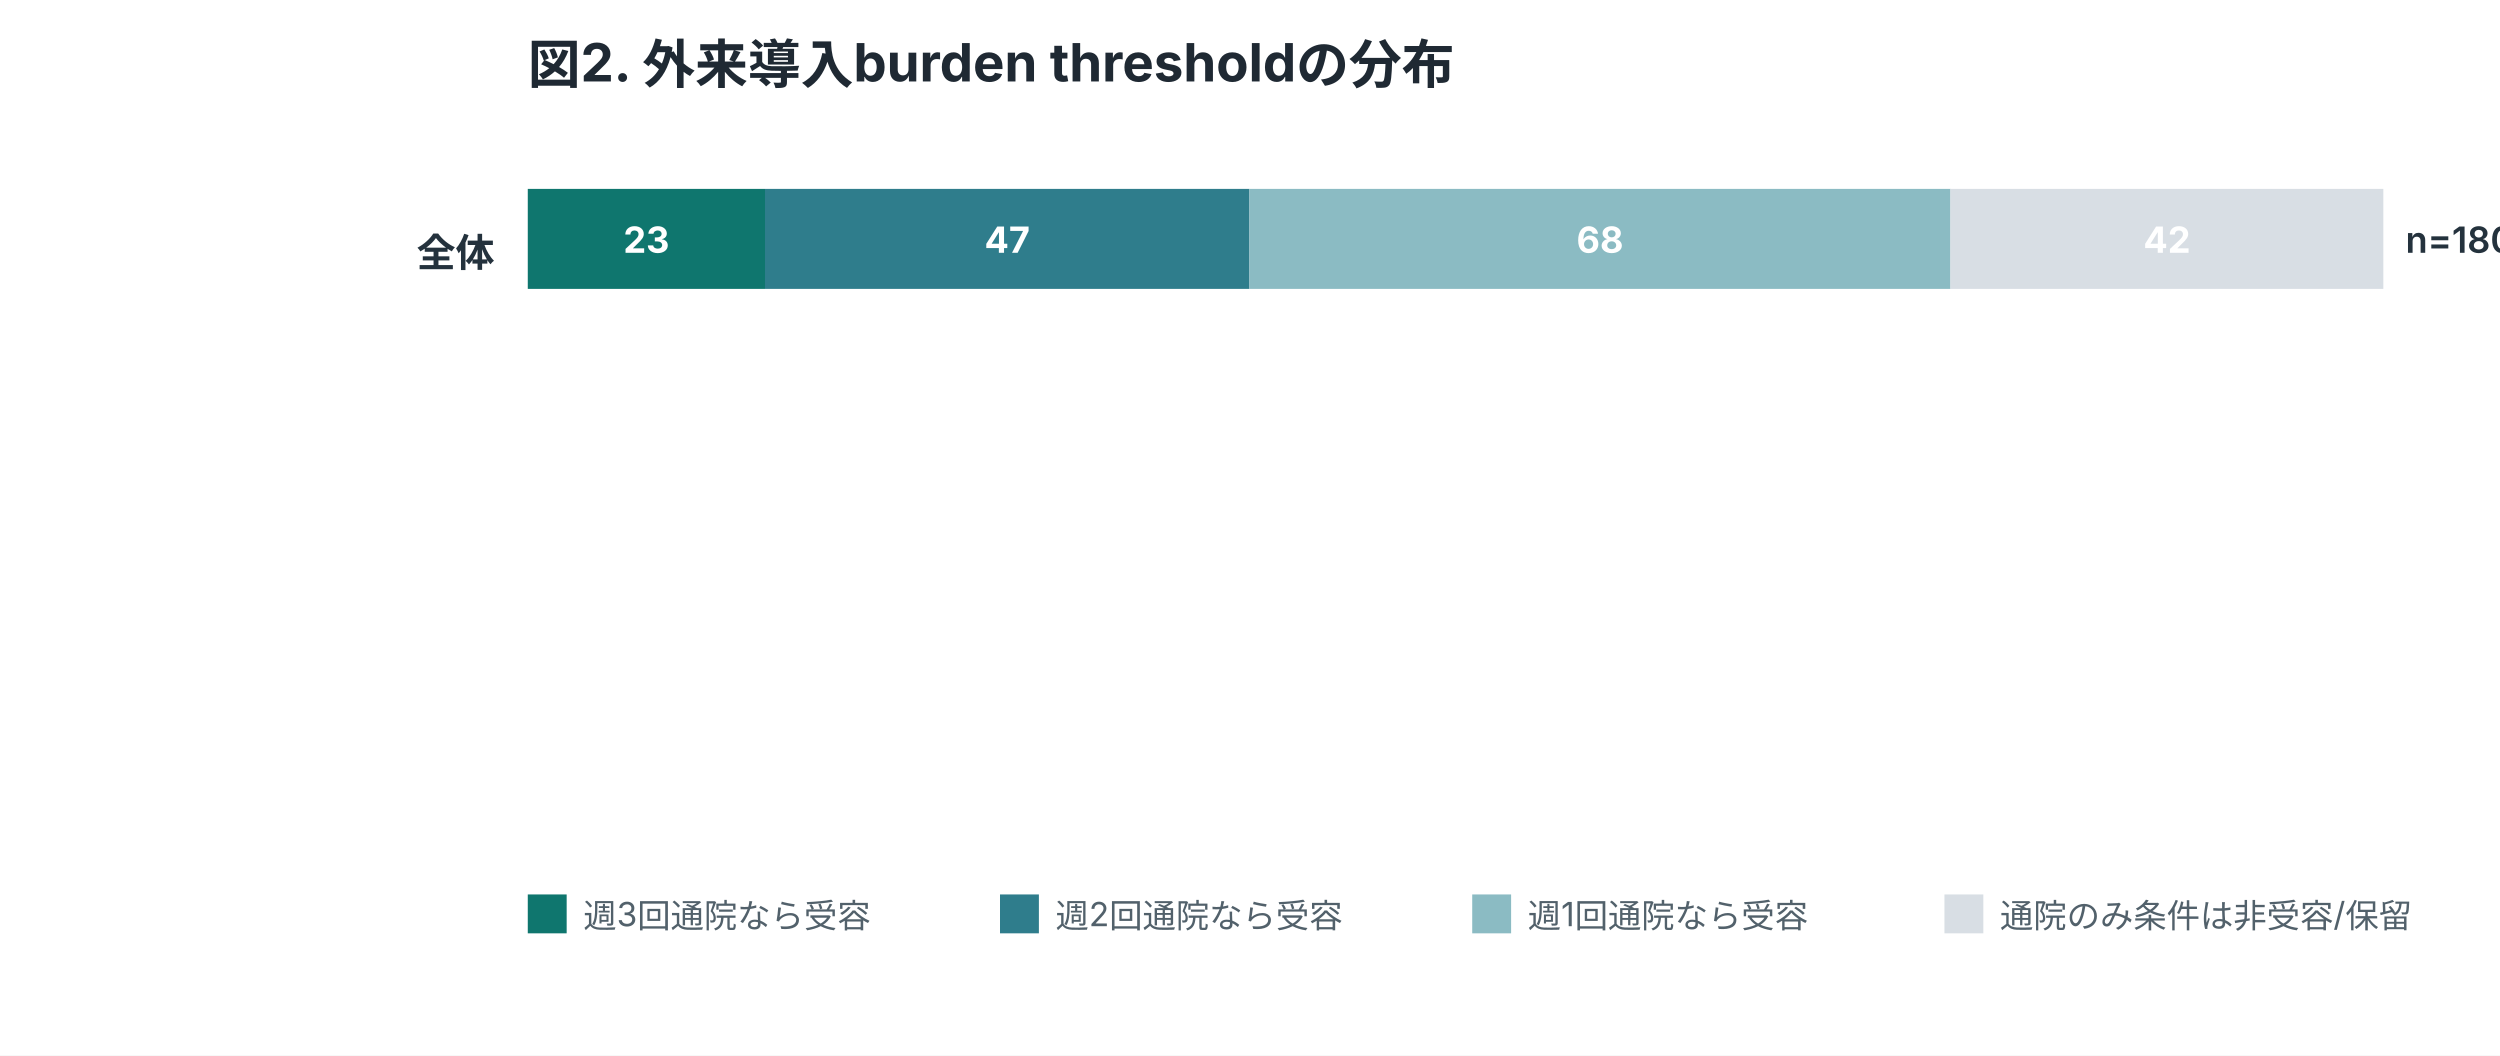
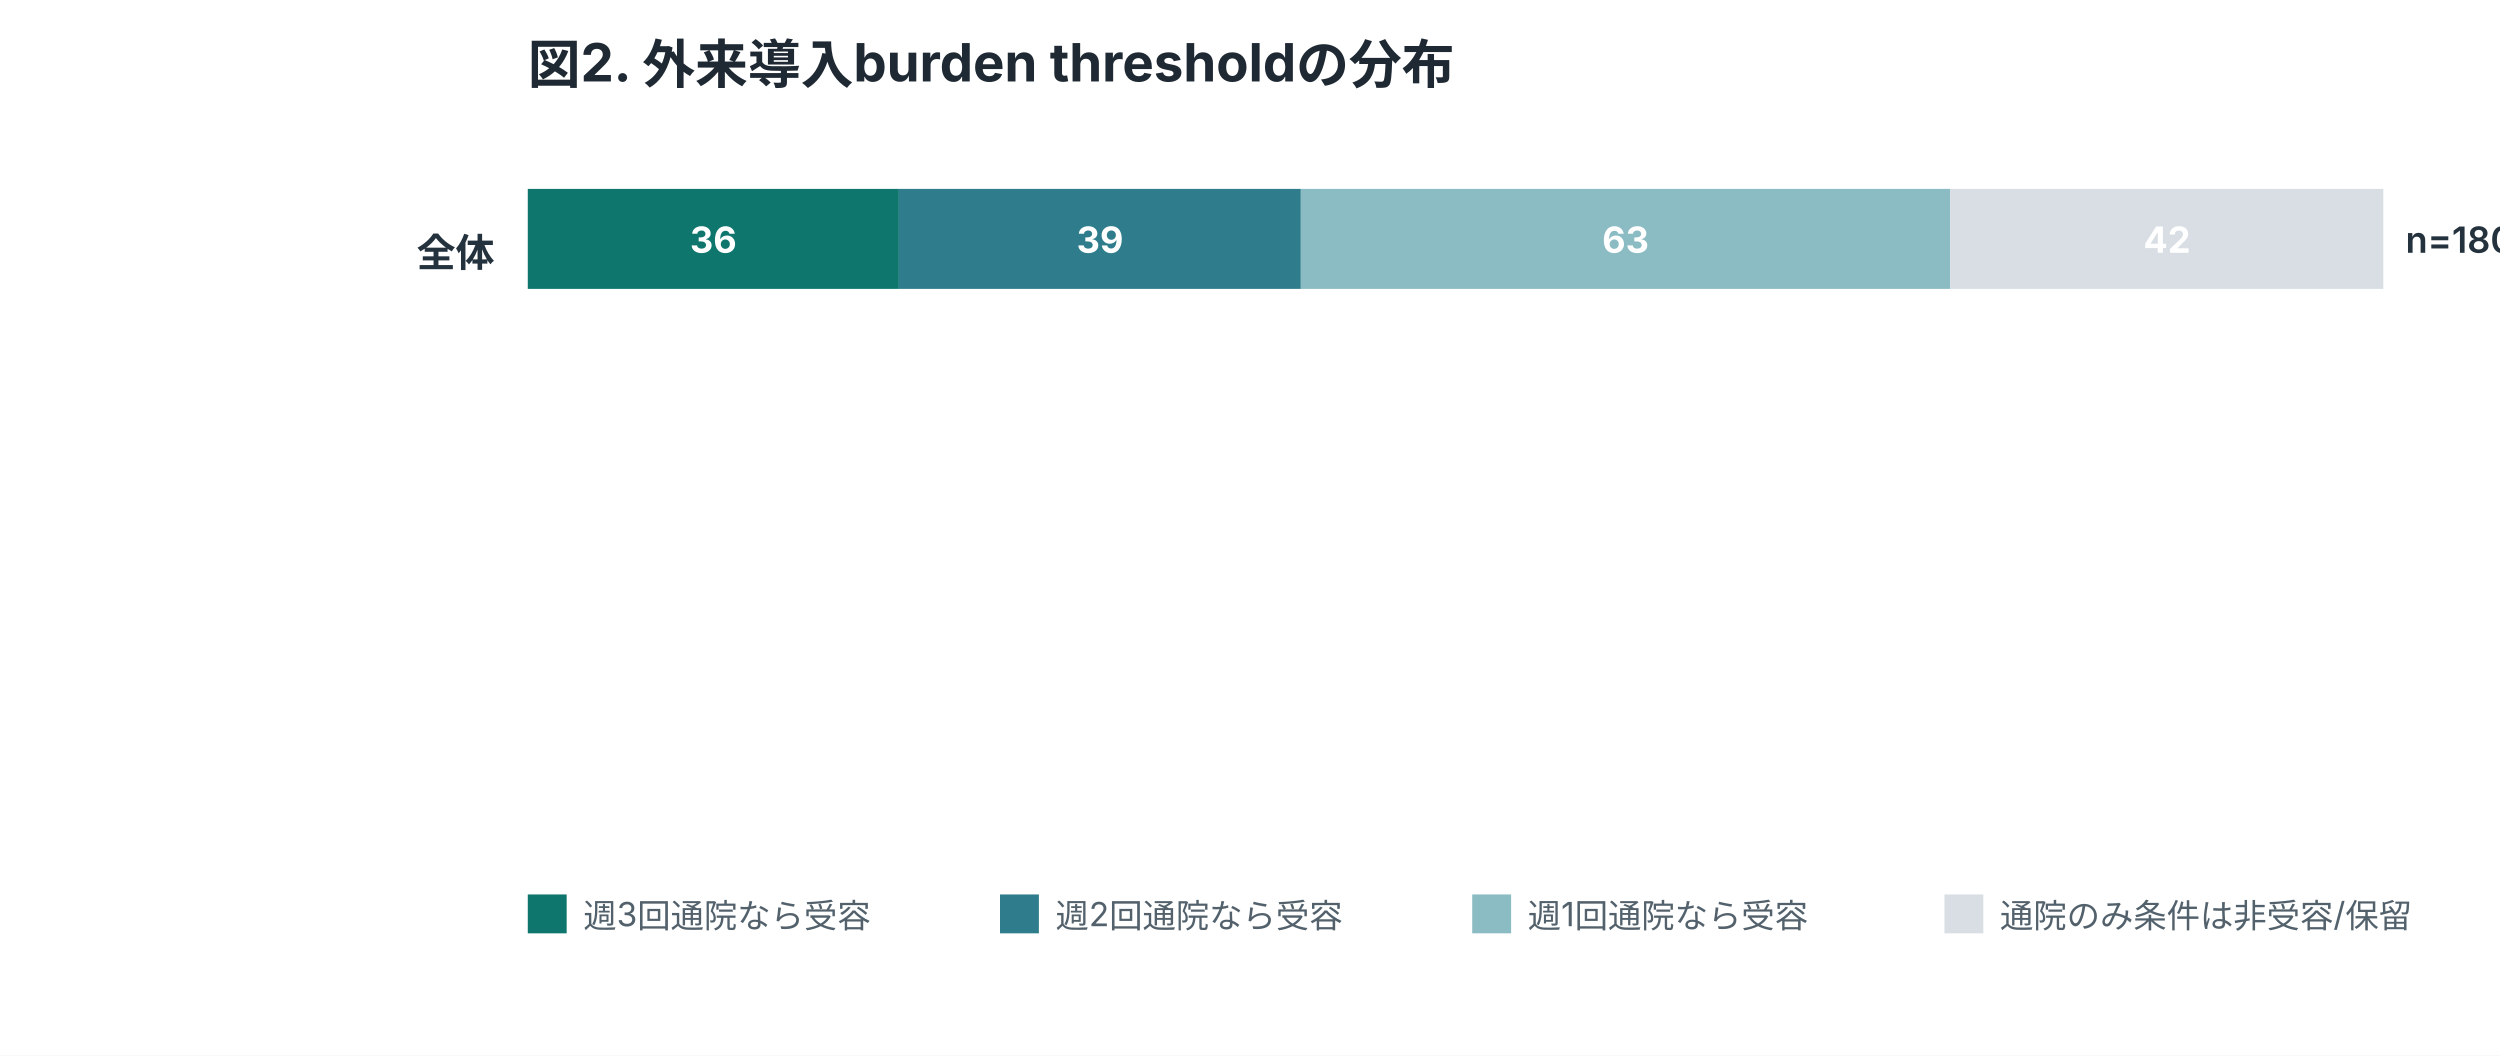
<svg xmlns="http://www.w3.org/2000/svg" width="900" height="380" viewBox="0 0 900 380" role="img">
  <style>
.title{font:700 19px -apple-system,BlinkMacSystemFont,"Segoe UI",sans-serif;fill:#1f2933}
.label{font:600 14px -apple-system,BlinkMacSystemFont,"Segoe UI",sans-serif;fill:#24323d}
.num{font:600 13px -apple-system,BlinkMacSystemFont,"Segoe UI",sans-serif;fill:#24323d}
.axis,.legend,.note{font:12px -apple-system,BlinkMacSystemFont,"Segoe UI",sans-serif;fill:#52616b}
.inside{font:700 13px -apple-system,BlinkMacSystemFont,"Segoe UI",sans-serif;fill:white}
.big{font:700 34px -apple-system,BlinkMacSystemFont,"Segoe UI",sans-serif;fill:#1f2933}
</style>
  <rect width="100%" height="100%" fill="white" />
  <text x="190" y="30" class="title">図2. 外来導入burden thresholdの分布</text>
  <text x="178" y="96" text-anchor="end" class="label">全体</text>
-   <rect x="190.0" y="68" width="85.4" height="36" fill="#0f766e" />
-   <text x="232.7" y="91" text-anchor="middle" class="inside">23</text>
-   <rect x="275.4" y="68" width="174.4" height="36" fill="#2f7d8c" />
-   <text x="362.6" y="91" text-anchor="middle" class="inside">47</text>
-   <rect x="449.8" y="68" width="252.4" height="36" fill="#8bbbc3" />
-   <text x="576.0" y="91" text-anchor="middle" class="inside">68</text>
+   <rect x="190.0" y="68" width="133.6" height="36" fill="#0f766e" />
+   <text x="256.8" y="91" text-anchor="middle" class="inside">36</text>
+   <rect x="323.6" y="68" width="144.7" height="36" fill="#2f7d8c" />
+   <text x="396.0" y="91" text-anchor="middle" class="inside">39</text>
+   <rect x="468.3" y="68" width="233.8" height="36" fill="#8bbbc3" />
+   <text x="585.2" y="91" text-anchor="middle" class="inside">63</text>
  <rect x="702.1" y="68" width="155.9" height="36" fill="#d8dee4" />
  <text x="780.1" y="91" text-anchor="middle" class="inside">42</text>
  <text x="866" y="91" class="num">n=180</text>
  <rect x="190" y="322" width="14" height="14" fill="#0f766e" />
  <text x="210" y="334" class="legend">週3回通院なら受容</text>
  <rect x="360" y="322" width="14" height="14" fill="#2f7d8c" />
  <text x="380" y="334" class="legend">週2回通院なら受容</text>
  <rect x="530" y="322" width="14" height="14" fill="#8bbbc3" />
  <text x="550" y="334" class="legend">週1回通院なら受容</text>
  <rect x="700" y="322" width="14" height="14" fill="#d8dee4" />
  <text x="720" y="334" class="legend">通院のみ条件は非受容/保留</text>
</svg>
